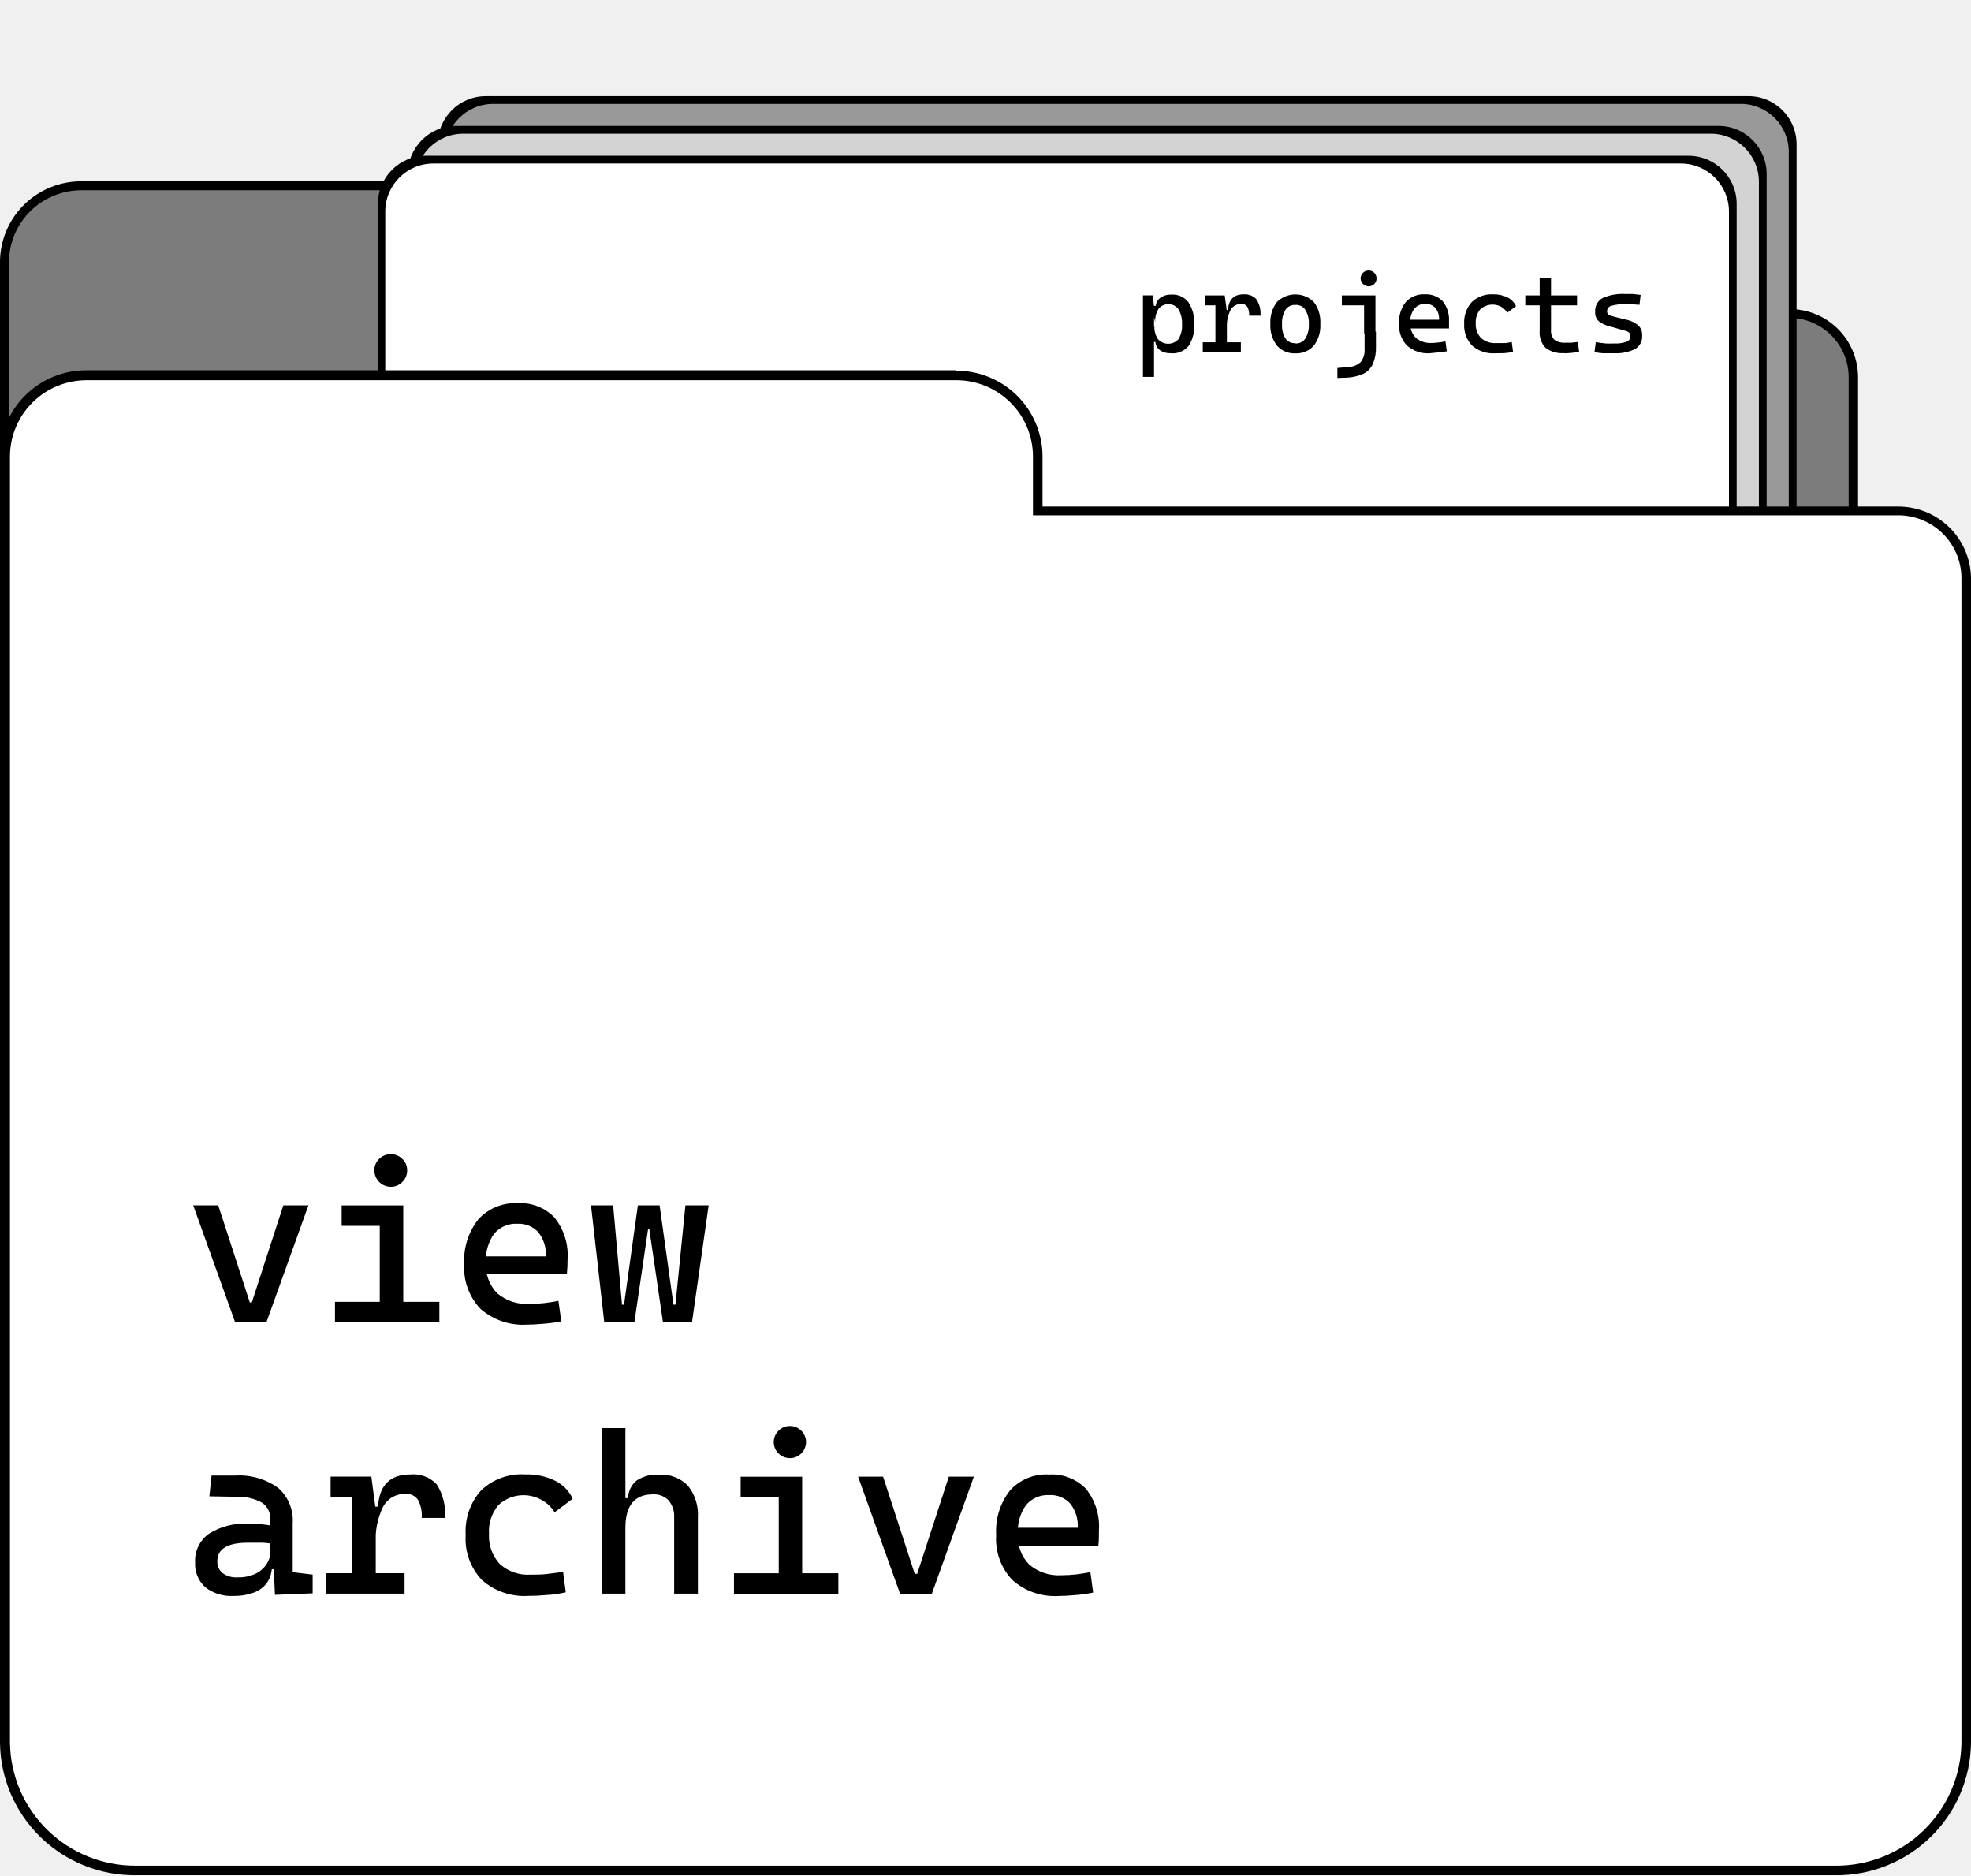
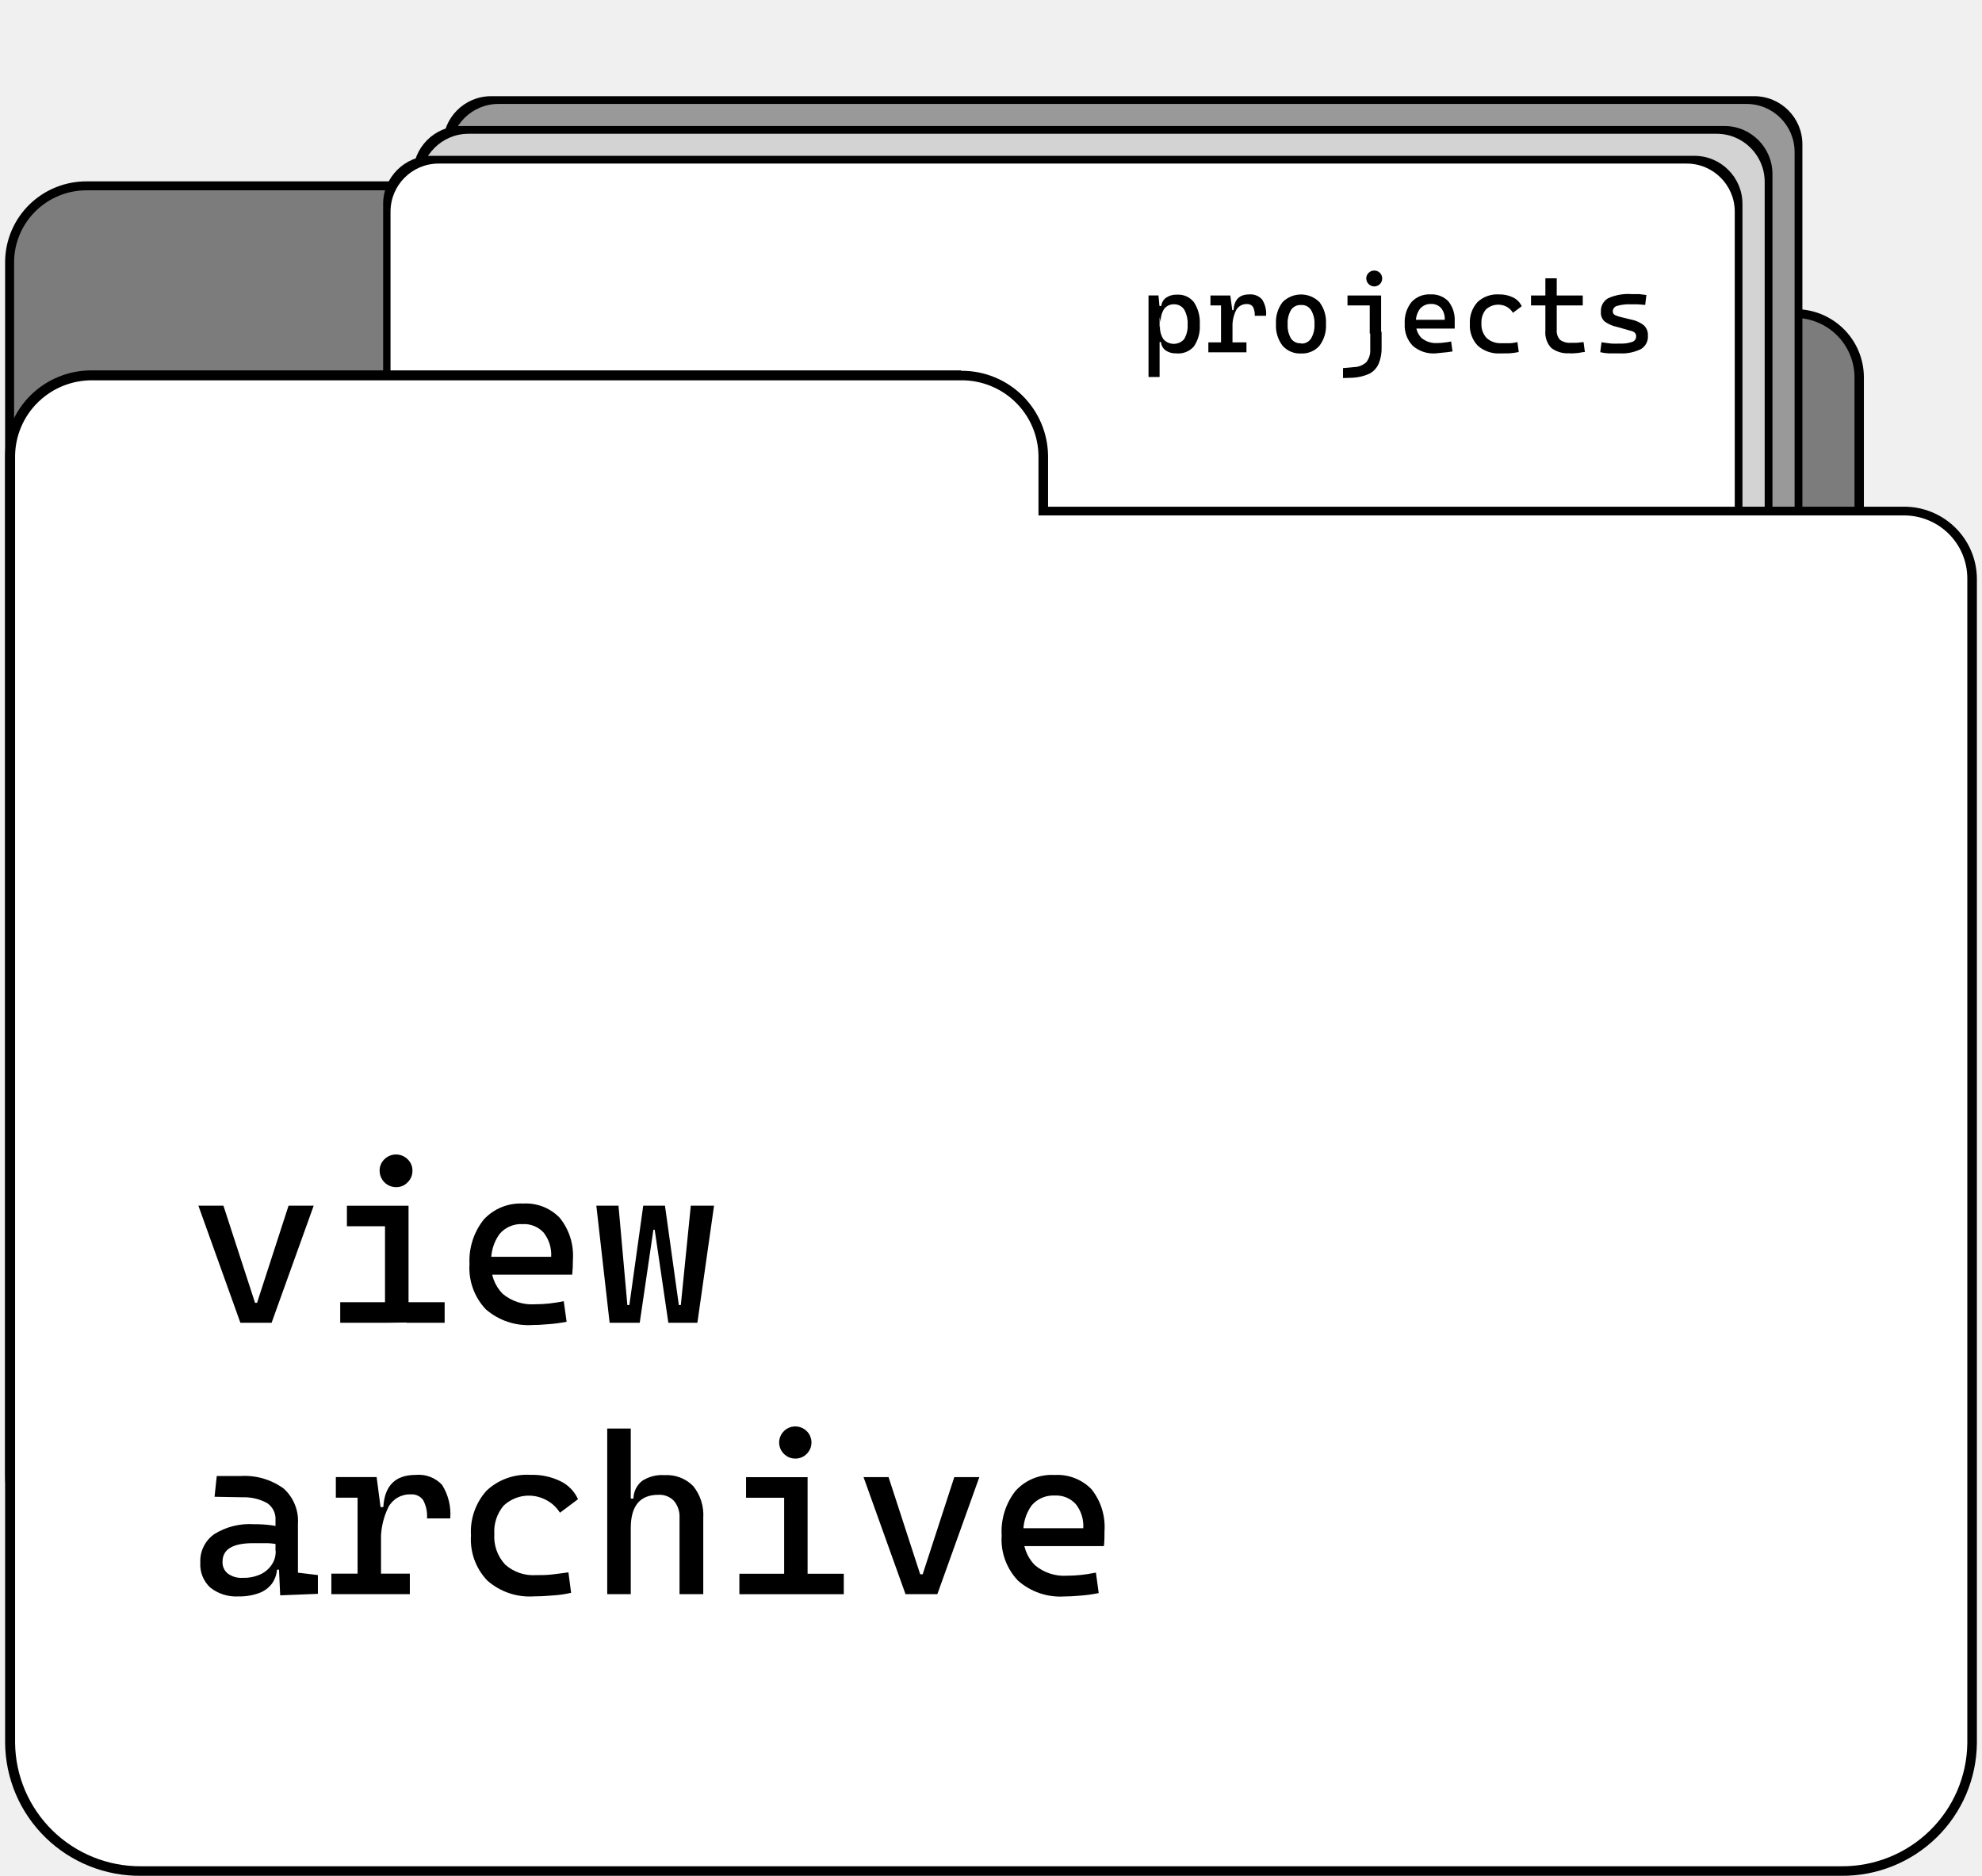
- <svg xmlns="http://www.w3.org/2000/svg" width="123" height="117" viewBox="0 0 123 117" fill="none">
+ <svg xmlns="http://www.w3.org/2000/svg" width="149" height="141" viewBox="0 0 123 117" fill="none">
  <path d="M7.989 99.53C5.965 99.547 4.017 98.764 2.572 97.352C1.128 95.941 0.303 94.017 0.28 92.001V16.316C0.295 15.052 0.812 13.845 1.718 12.96C2.624 12.075 3.845 11.584 5.114 11.594H56.218C57.487 11.584 58.709 12.075 59.614 12.96C60.521 13.845 61.038 15.052 61.052 16.316V19.569H111.634C112.693 19.559 113.714 19.968 114.471 20.707C115.228 21.446 115.66 22.454 115.671 23.51V92.001C115.65 94.016 114.827 95.941 113.383 97.352C111.939 98.763 109.992 99.547 107.969 99.53H7.989Z" fill="#7C7C7C" />
  <path d="M56.218 11.87C57.412 11.861 58.562 12.323 59.414 13.156C60.267 13.988 60.753 15.124 60.766 16.313V19.827H111.633C112.614 19.827 113.555 20.211 114.253 20.896C114.952 21.581 115.351 22.513 115.366 23.489V91.999C115.345 93.939 114.551 95.792 113.16 97.15C111.768 98.508 109.892 99.261 107.944 99.243H7.988C6.04 99.261 4.163 98.509 2.771 97.151C1.378 95.793 0.583 93.94 0.56 91.999V16.313C0.575 15.123 1.062 13.988 1.916 13.155C2.769 12.322 3.919 11.861 5.114 11.87H56.218ZM56.218 11.313H5.114C4.449 11.306 3.788 11.43 3.171 11.678C2.553 11.926 1.991 12.293 1.516 12.757C1.041 13.222 0.663 13.775 0.403 14.385C0.143 14.995 0.006 15.65 0 16.313L0 91.999C0.01 93.034 0.224 94.057 0.631 95.01C1.038 95.962 1.629 96.826 2.371 97.551C3.112 98.276 3.99 98.848 4.954 99.235C5.918 99.623 6.949 99.817 7.988 99.807H107.969C109.008 99.817 110.038 99.622 111.002 99.235C111.966 98.848 112.843 98.276 113.584 97.55C114.326 96.825 114.916 95.962 115.322 95.009C115.728 94.057 115.942 93.034 115.951 91.999V23.508C115.947 22.948 115.832 22.394 115.613 21.878C115.393 21.362 115.074 20.895 114.673 20.502C114.272 20.11 113.797 19.8 113.275 19.59C112.754 19.381 112.196 19.276 111.633 19.282H61.332V16.313C61.326 15.65 61.19 14.995 60.929 14.385C60.669 13.775 60.291 13.222 59.816 12.757C59.341 12.293 58.779 11.926 58.161 11.678C57.544 11.43 56.883 11.306 56.218 11.313Z" fill="black" />
  <path d="M108.872 6.242H30.558C28.901 6.242 27.558 7.585 27.558 9.242V91.569C27.558 93.226 28.901 94.569 30.558 94.569H108.872C110.529 94.569 111.872 93.226 111.872 91.569V9.242C111.872 7.585 110.529 6.242 108.872 6.242Z" fill="#999999" />
  <path d="M108.629 6.483C110.286 6.483 111.629 7.826 111.629 9.483V91.327C111.629 92.984 110.286 94.327 108.629 94.327H30.775C29.119 94.327 27.775 92.984 27.775 91.327V9.483C27.775 7.826 29.119 6.483 30.775 6.483H108.629ZM112.115 9C112.115 7.343 110.771 6 109.115 6H30.315C28.658 6 27.315 7.343 27.315 9V91.81C27.315 93.467 28.658 94.81 30.315 94.81H109.115C110.771 94.81 112.115 93.467 112.115 91.81V9Z" fill="black" />
  <path d="M107.005 8.102H28.691C27.034 8.102 25.691 9.445 25.691 11.102V93.428C25.691 95.085 27.034 96.428 28.691 96.428H107.005C108.662 96.428 110.005 95.085 110.005 93.428V11.102C110.005 9.445 108.662 8.102 107.005 8.102Z" fill="#D3D3D3" />
  <path d="M106.763 8.343C108.42 8.343 109.763 9.686 109.763 11.343V93.186C109.763 94.843 108.42 96.186 106.763 96.186H28.909C27.252 96.186 25.909 94.843 25.909 93.186V11.343C25.909 9.686 27.252 8.343 28.909 8.343H106.763ZM110.248 10.859C110.248 9.203 108.905 7.859 107.248 7.859H28.448C26.791 7.859 25.448 9.203 25.448 10.859V93.669C25.448 95.326 26.791 96.669 28.448 96.669H107.248C108.905 96.669 110.248 95.326 110.248 93.669V10.859Z" fill="black" />
  <path d="M105.133 9.961H26.818C25.162 9.961 23.818 11.304 23.818 12.961V95.288C23.818 96.945 25.162 98.288 26.818 98.288H105.133C106.79 98.288 108.133 96.945 108.133 95.288V12.961C108.133 11.304 106.79 9.961 105.133 9.961Z" fill="white" />
  <path d="M104.896 10.202C106.553 10.202 107.896 11.545 107.896 13.202V95.052C107.896 96.709 106.553 98.052 104.896 98.052H27.042C25.386 98.052 24.042 96.709 24.042 95.052V13.202C24.042 11.545 25.386 10.202 27.042 10.202H104.896ZM108.376 12.719C108.376 11.062 107.032 9.719 105.376 9.719H26.582C24.925 9.719 23.582 11.062 23.582 12.719V95.529C23.582 97.186 24.925 98.529 26.582 98.529H105.376C107.032 98.529 108.376 97.186 108.376 95.529V12.719Z" fill="black" />
  <path d="M71.326 23.515V18.427H71.948L72.017 19.177V23.515H71.326ZM73.049 22.04C72.815 22.051 72.584 21.986 72.39 21.854C72.308 21.793 72.239 21.715 72.19 21.625C72.141 21.535 72.111 21.436 72.104 21.333H71.799L72.042 20.317C72.021 20.611 72.095 20.904 72.253 21.154C72.334 21.246 72.433 21.32 72.545 21.37C72.656 21.421 72.778 21.447 72.9 21.447C73.023 21.447 73.144 21.421 73.256 21.37C73.367 21.32 73.467 21.246 73.547 21.154C73.709 20.881 73.785 20.566 73.765 20.249C73.785 19.919 73.709 19.59 73.547 19.301C73.478 19.2 73.385 19.118 73.277 19.062C73.168 19.006 73.047 18.977 72.925 18.979C72.806 18.974 72.688 18.998 72.58 19.047C72.472 19.097 72.377 19.171 72.303 19.264C72.144 19.513 72.07 19.806 72.091 20.1L71.849 19.084H72.123C72.133 18.981 72.166 18.881 72.219 18.791C72.271 18.701 72.342 18.624 72.427 18.564C72.626 18.432 72.861 18.367 73.099 18.378C73.302 18.364 73.505 18.401 73.691 18.484C73.876 18.567 74.038 18.695 74.163 18.855C74.43 19.269 74.556 19.758 74.524 20.249C74.556 20.727 74.429 21.201 74.163 21.6C74.027 21.759 73.854 21.882 73.658 21.959C73.463 22.036 73.252 22.063 73.043 22.04H73.049Z" fill="black" />
  <path d="M75.059 21.976V21.356H77.436V21.976H75.059ZM75.19 19.051V18.431H76.384L76.447 19.051H75.19ZM75.849 21.976V18.431H76.428L76.565 19.448V21.976H75.849ZM76.565 20.451L76.353 19.342H76.633C76.671 18.685 77 18.363 77.61 18.363C77.759 18.35 77.909 18.372 78.049 18.427C78.188 18.482 78.313 18.568 78.412 18.679C78.603 18.982 78.691 19.339 78.661 19.695H77.952C77.967 19.503 77.928 19.31 77.84 19.138C77.797 19.078 77.74 19.031 77.673 19.001C77.607 18.971 77.534 18.958 77.461 18.964C77.324 18.959 77.188 18.993 77.07 19.061C76.951 19.129 76.854 19.228 76.789 19.348C76.621 19.691 76.544 20.071 76.565 20.451Z" fill="black" />
  <path d="M80.839 22.047C80.623 22.059 80.407 22.021 80.208 21.937C80.009 21.854 79.831 21.726 79.688 21.564C79.393 21.175 79.247 20.694 79.278 20.207C79.246 19.718 79.392 19.234 79.688 18.844C79.839 18.693 80.019 18.573 80.216 18.491C80.414 18.409 80.625 18.367 80.839 18.367C81.053 18.367 81.265 18.409 81.463 18.491C81.66 18.573 81.839 18.693 81.99 18.844C82.284 19.235 82.428 19.719 82.395 20.207C82.427 20.693 82.284 21.174 81.99 21.564C81.848 21.726 81.67 21.854 81.471 21.937C81.271 22.021 81.055 22.059 80.839 22.047ZM80.839 21.428C80.961 21.437 81.084 21.413 81.193 21.358C81.303 21.304 81.395 21.221 81.461 21.118C81.621 20.848 81.697 20.538 81.679 20.226C81.697 19.913 81.621 19.603 81.461 19.333C81.395 19.23 81.303 19.147 81.193 19.093C81.084 19.038 80.961 19.014 80.839 19.023C80.717 19.016 80.596 19.04 80.486 19.095C80.377 19.149 80.284 19.231 80.217 19.333C80.06 19.603 79.986 19.914 80.006 20.226C79.986 20.537 80.06 20.848 80.217 21.118C80.286 21.216 80.38 21.295 80.489 21.346C80.598 21.397 80.719 21.419 80.839 21.409V21.428Z" fill="black" />
  <path d="M83.459 23.58V22.96L84.13 22.898C84.421 22.896 84.701 22.785 84.914 22.588C85.093 22.357 85.179 22.068 85.157 21.777V20.692H85.866V21.659C85.879 22.013 85.815 22.366 85.68 22.694C85.561 22.961 85.355 23.18 85.095 23.313C84.769 23.459 84.419 23.544 84.062 23.561L83.459 23.58ZM83.739 19.05V18.43H85.176V19.05H83.739ZM85.406 17.866C85.275 17.863 85.15 17.81 85.057 17.718C84.965 17.626 84.911 17.501 84.908 17.371C84.907 17.305 84.92 17.24 84.946 17.179C84.972 17.118 85.01 17.063 85.057 17.018C85.103 16.972 85.157 16.935 85.217 16.911C85.277 16.886 85.341 16.874 85.406 16.875C85.472 16.874 85.537 16.886 85.598 16.911C85.659 16.935 85.714 16.971 85.76 17.018C85.853 17.112 85.904 17.239 85.904 17.371C85.904 17.502 85.851 17.628 85.758 17.721C85.664 17.814 85.538 17.866 85.406 17.866ZM85.126 20.804V18.43H85.835V20.804H85.126Z" fill="black" />
  <path d="M89.213 22.043C88.7 22.075 88.194 21.904 87.807 21.566C87.634 21.384 87.5 21.169 87.414 20.933C87.329 20.697 87.293 20.446 87.309 20.196C87.278 19.71 87.426 19.23 87.726 18.845C87.876 18.681 88.06 18.553 88.265 18.469C88.471 18.386 88.693 18.349 88.915 18.362C89.122 18.349 89.329 18.382 89.522 18.457C89.716 18.532 89.89 18.647 90.034 18.796C90.311 19.148 90.45 19.588 90.426 20.035C90.426 20.202 90.426 20.351 90.426 20.494H87.938V19.948H89.804C89.822 19.686 89.743 19.425 89.58 19.217C89.501 19.132 89.405 19.064 89.298 19.019C89.19 18.974 89.075 18.953 88.958 18.957C88.825 18.951 88.692 18.976 88.57 19.03C88.448 19.083 88.34 19.165 88.255 19.267C88.074 19.518 87.986 19.825 88.006 20.134C87.994 20.306 88.019 20.479 88.078 20.641C88.136 20.803 88.229 20.951 88.348 21.076C88.623 21.304 88.975 21.419 89.331 21.398C89.477 21.397 89.623 21.387 89.767 21.367C89.913 21.353 90.059 21.33 90.202 21.299L90.29 21.919C90.098 21.953 89.905 21.978 89.711 21.993L89.213 22.043Z" fill="black" />
  <path d="M93.276 22.044C92.762 22.075 92.257 21.904 91.87 21.567C91.696 21.385 91.563 21.17 91.477 20.934C91.391 20.698 91.356 20.447 91.372 20.197C91.357 19.952 91.392 19.707 91.473 19.475C91.554 19.243 91.68 19.029 91.845 18.846C92.022 18.678 92.233 18.548 92.463 18.465C92.693 18.382 92.938 18.347 93.183 18.363C93.49 18.353 93.796 18.419 94.072 18.555C94.308 18.67 94.498 18.863 94.607 19.101L94.06 19.509C93.963 19.352 93.829 19.222 93.668 19.131C93.461 19.023 93.226 18.981 92.994 19.011C92.763 19.041 92.546 19.141 92.374 19.299C92.175 19.541 92.075 19.848 92.094 20.16C92.082 20.329 92.105 20.499 92.162 20.659C92.219 20.819 92.308 20.965 92.424 21.09C92.551 21.201 92.698 21.286 92.859 21.34C93.019 21.394 93.188 21.417 93.357 21.406C93.525 21.406 93.686 21.406 93.855 21.406C94.022 21.406 94.184 21.369 94.34 21.337L94.421 21.957C94.232 21.997 94.041 22.024 93.848 22.038L93.276 22.044Z" fill="black" />
  <path d="M95.186 19.051V18.431H98.415V19.051H95.186ZM96.082 20.29V17.359H96.791V20.303L96.082 20.29ZM97.612 22.032C97.194 22.07 96.777 21.951 96.443 21.697C96.311 21.553 96.211 21.384 96.149 21.199C96.087 21.014 96.064 20.819 96.082 20.625V20.005H96.791V20.575C96.781 20.687 96.793 20.8 96.829 20.907C96.864 21.013 96.921 21.112 96.996 21.195C97.195 21.337 97.438 21.402 97.681 21.381H98.035L98.465 21.338L98.546 21.957C98.39 21.957 98.235 22.007 98.085 22.019C97.936 22.032 97.78 22.044 97.612 22.044V22.032Z" fill="black" />
  <path d="M100.723 22.042C100.456 22.042 100.226 22.042 100.033 22.042C99.855 22.032 99.678 22.007 99.504 21.968L99.585 21.348C99.821 21.386 100.033 21.41 100.207 21.429C100.377 21.438 100.547 21.438 100.717 21.429C100.983 21.445 101.249 21.41 101.501 21.323C101.572 21.301 101.634 21.256 101.678 21.196C101.721 21.136 101.745 21.063 101.744 20.989C101.748 20.945 101.742 20.9 101.727 20.858C101.712 20.817 101.688 20.779 101.657 20.747C101.581 20.686 101.491 20.646 101.395 20.63L100.568 20.394C100.291 20.339 100.028 20.227 99.796 20.066C99.708 19.99 99.639 19.894 99.595 19.786C99.552 19.678 99.535 19.562 99.547 19.446C99.535 19.278 99.571 19.11 99.65 18.96C99.729 18.811 99.849 18.688 99.995 18.603C100.45 18.398 100.948 18.309 101.445 18.343H101.924L102.384 18.399L102.31 19.018L101.831 18.981H101.42C101.128 18.966 100.836 19 100.555 19.08C100.48 19.098 100.412 19.141 100.364 19.202C100.315 19.262 100.288 19.337 100.288 19.415C100.285 19.459 100.294 19.502 100.314 19.541C100.333 19.581 100.363 19.614 100.4 19.638C100.506 19.694 100.619 19.736 100.736 19.762L101.395 19.923C101.694 19.975 101.976 20.098 102.217 20.282C102.306 20.365 102.376 20.466 102.421 20.578C102.467 20.691 102.486 20.812 102.478 20.933C102.491 21.096 102.459 21.26 102.385 21.406C102.312 21.552 102.2 21.676 102.061 21.764C101.647 21.971 101.186 22.067 100.723 22.042Z" fill="black" />
  <path d="M8.474 116.7C7.411 116.711 6.356 116.514 5.369 116.119C4.383 115.724 3.484 115.139 2.725 114.398C1.966 113.656 1.36 112.773 0.944 111.799C0.528 110.824 0.309 109.778 0.299 108.719V28.429C0.315 27.089 0.864 25.81 1.825 24.872C2.785 23.933 4.08 23.412 5.425 23.422H59.634C60.979 23.412 62.274 23.933 63.235 24.872C64.195 25.81 64.744 27.089 64.76 28.429V31.88H118.421C119.545 31.872 120.626 32.308 121.428 33.092C122.231 33.875 122.688 34.944 122.702 36.063V108.719C122.692 109.777 122.473 110.823 122.057 111.797C121.641 112.771 121.036 113.654 120.278 114.395C119.519 115.137 118.621 115.722 117.635 116.117C116.65 116.512 115.595 116.711 114.533 116.7H8.474Z" fill="white" />
  <path d="M59.633 23.721C60.9 23.71 62.12 24.199 63.025 25.082C63.93 25.965 64.447 27.169 64.462 28.431V32.149H118.421C119.466 32.139 120.472 32.543 121.219 33.271C121.965 33.999 122.391 34.993 122.403 36.034V108.721C122.38 110.778 121.538 112.743 120.063 114.183C118.587 115.624 116.598 116.423 114.532 116.404H8.474C6.411 116.416 4.428 115.615 2.957 114.175C1.486 112.735 0.647 110.775 0.622 108.721V28.431C0.637 27.169 1.153 25.965 2.059 25.082C2.964 24.199 4.183 23.71 5.45 23.721H59.633ZM59.633 23.102H5.425C4.717 23.095 4.015 23.228 3.359 23.493C2.702 23.757 2.105 24.148 1.601 24.643C1.097 25.139 0.696 25.728 0.421 26.378C0.146 27.028 0.003 27.726 0 28.431L0 108.721C0.011 109.818 0.238 110.903 0.67 111.914C1.101 112.924 1.728 113.839 2.515 114.608C3.302 115.377 4.233 115.984 5.256 116.394C6.278 116.804 7.372 117.01 8.474 116.999H114.532C115.634 117.01 116.728 116.804 117.75 116.394C118.772 115.983 119.702 115.377 120.489 114.608C121.275 113.839 121.902 112.923 122.333 111.913C122.763 110.903 122.99 109.818 123 108.721V36.065C122.985 34.869 122.495 33.728 121.636 32.892C120.778 32.055 119.622 31.592 118.421 31.604H65.059V28.431C65.044 27.012 64.464 25.656 63.447 24.661C62.43 23.667 61.059 23.115 59.633 23.127V23.102Z" fill="black" />
  <path d="M14.676 82.503L12.057 75.203H13.619L15.591 81.263H15.715L17.681 75.203H19.249L16.624 82.503H14.676Z" fill="black" />
  <path d="M20.904 82.506V81.223H23.841V82.506H20.904ZM21.321 76.483V75.206H25.166V76.483H21.321ZM24.382 74.047C24.111 74.044 23.853 73.935 23.662 73.744C23.471 73.553 23.363 73.295 23.362 73.025C23.358 72.891 23.383 72.758 23.435 72.634C23.486 72.51 23.563 72.399 23.66 72.306C23.853 72.115 24.113 72.008 24.385 72.008C24.657 72.008 24.918 72.115 25.11 72.306C25.207 72.399 25.284 72.51 25.336 72.634C25.387 72.758 25.412 72.891 25.409 73.025C25.41 73.159 25.385 73.291 25.334 73.415C25.282 73.539 25.206 73.65 25.11 73.744C25.017 73.842 24.904 73.92 24.779 73.973C24.653 74.025 24.518 74.05 24.382 74.047ZM23.698 82.506V75.597H25.166V82.487L23.698 82.506ZM25.029 82.506V81.223H27.418V82.506H25.029Z" fill="black" />
  <path d="M32.887 82.646C31.829 82.712 30.788 82.361 29.988 81.667C29.632 81.291 29.358 80.847 29.182 80.36C29.007 79.874 28.934 79.357 28.968 78.842C28.917 77.837 29.235 76.847 29.863 76.059C30.173 75.726 30.553 75.464 30.975 75.293C31.398 75.121 31.853 75.044 32.309 75.068C32.734 75.042 33.16 75.109 33.556 75.264C33.953 75.419 34.31 75.659 34.604 75.966C35.194 76.702 35.484 77.63 35.419 78.569C35.421 78.882 35.407 79.194 35.376 79.505H30.199V78.389H34.063C34.097 77.844 33.929 77.306 33.59 76.877C33.426 76.699 33.224 76.56 32.999 76.469C32.775 76.378 32.532 76.337 32.29 76.351C32.017 76.335 31.743 76.382 31.491 76.49C31.24 76.597 31.017 76.762 30.84 76.97C30.467 77.491 30.285 78.123 30.324 78.761C30.299 79.115 30.35 79.47 30.472 79.803C30.594 80.136 30.785 80.44 31.033 80.695C31.595 81.164 32.317 81.4 33.049 81.351C33.35 81.35 33.651 81.334 33.951 81.302C34.243 81.264 34.573 81.221 34.847 81.159L35.027 82.442C34.635 82.519 34.238 82.571 33.839 82.597C33.478 82.63 33.161 82.646 32.887 82.646Z" fill="black" />
  <path d="M37.709 82.503L36.881 75.203H38.263L38.816 81.4H38.941L39.806 75.203H41.149L40.527 76.703H40.44L39.588 82.503H37.709ZM41.373 82.503L40.521 76.703H40.44L39.818 75.203H41.162L42.027 81.4H42.151L42.773 75.203H44.223L43.184 82.503H41.373Z" fill="black" />
  <path d="M14.571 99.573C13.932 99.613 13.301 99.417 12.798 99.022C12.585 98.824 12.419 98.582 12.312 98.314C12.204 98.045 12.158 97.755 12.176 97.466C12.159 97.121 12.229 96.776 12.382 96.466C12.534 96.155 12.763 95.887 13.047 95.688C13.779 95.231 14.636 95.015 15.498 95.068C15.889 95.065 16.28 95.09 16.668 95.142C16.983 95.19 17.291 95.271 17.588 95.384L17.284 96.376C16.985 96.308 16.681 96.266 16.375 96.252H15.467C14.198 96.252 13.563 96.636 13.563 97.404C13.554 97.546 13.579 97.687 13.637 97.816C13.694 97.946 13.782 98.059 13.893 98.148C14.161 98.342 14.489 98.436 14.82 98.414C15.215 98.427 15.607 98.347 15.965 98.179C16.247 98.039 16.486 97.825 16.655 97.559C16.8 97.335 16.877 97.075 16.879 96.809V96.047L17.308 97.906H16.73L16.966 97.689C16.98 98.063 16.876 98.432 16.668 98.743C16.463 99.027 16.177 99.243 15.846 99.362C15.438 99.511 15.006 99.582 14.571 99.573ZM17.159 99.505L17.06 97.336L16.867 96.716V94.826C16.883 94.618 16.843 94.41 16.753 94.222C16.662 94.034 16.523 93.872 16.35 93.754C15.882 93.498 15.354 93.372 14.82 93.389L13.065 93.358L13.202 92.063H14.683C15.648 92.002 16.603 92.281 17.383 92.85C17.687 93.127 17.924 93.468 18.077 93.849C18.23 94.23 18.295 94.64 18.267 95.05V98.092L19.511 98.241V99.412L17.159 99.505Z" fill="black" />
  <path d="M20.351 99.43V98.153H25.247V99.43H20.351ZM20.631 93.413V92.13H23.076L23.219 93.413H20.631ZM21.987 99.43V92.13H23.175L23.449 94.225V99.43H21.987ZM23.449 96.294L23.02 94.002H23.592C23.671 92.663 24.343 91.994 25.608 91.994C25.912 91.964 26.219 92.004 26.505 92.112C26.791 92.219 27.048 92.391 27.256 92.614C27.649 93.239 27.828 93.974 27.767 94.708H26.317C26.348 94.311 26.264 93.913 26.074 93.562C25.988 93.441 25.871 93.346 25.736 93.284C25.6 93.222 25.451 93.196 25.303 93.209C25.019 93.197 24.738 93.266 24.492 93.406C24.245 93.546 24.043 93.753 23.909 94.002C23.561 94.714 23.403 95.504 23.449 96.294Z" fill="black" />
  <path d="M32.974 99.571C32.451 99.605 31.926 99.535 31.429 99.366C30.933 99.197 30.475 98.931 30.081 98.586C29.724 98.212 29.449 97.768 29.273 97.283C29.098 96.797 29.025 96.281 29.061 95.766C29.029 95.262 29.098 94.756 29.263 94.279C29.429 93.801 29.688 93.361 30.025 92.984C30.391 92.638 30.825 92.371 31.299 92.201C31.774 92.03 32.278 91.959 32.782 91.992C33.427 91.969 34.068 92.106 34.648 92.389C35.132 92.624 35.517 93.021 35.737 93.51L34.611 94.353C34.404 94.021 34.112 93.749 33.765 93.566C33.34 93.335 32.853 93.244 32.373 93.306C31.894 93.369 31.446 93.581 31.096 93.913C30.681 94.408 30.474 95.043 30.517 95.686C30.494 96.032 30.542 96.379 30.659 96.707C30.775 97.034 30.958 97.334 31.195 97.588C31.455 97.819 31.76 97.997 32.09 98.11C32.42 98.222 32.769 98.268 33.118 98.245C33.46 98.245 33.802 98.245 34.144 98.201C34.486 98.158 34.816 98.121 35.14 98.071L35.307 99.348C34.921 99.436 34.528 99.492 34.132 99.515C33.727 99.552 33.335 99.571 32.974 99.571Z" fill="black" />
  <path d="M37.56 99.431V89.102H39.028V99.431H37.56ZM42.07 99.431V94.678C42.094 94.292 41.97 93.911 41.722 93.613C41.597 93.484 41.446 93.383 41.278 93.318C41.111 93.252 40.931 93.224 40.751 93.235C39.598 93.235 39.024 93.933 39.028 95.329L38.599 93.47H39.196C39.198 93.258 39.248 93.049 39.342 92.858C39.435 92.667 39.57 92.499 39.737 92.367C40.15 92.099 40.639 91.973 41.131 92.008C41.462 91.986 41.795 92.037 42.105 92.155C42.416 92.274 42.697 92.458 42.929 92.696C43.377 93.256 43.599 93.963 43.551 94.678V99.431H42.07Z" fill="black" />
  <path d="M45.803 99.435V98.158H48.734V99.435H45.803ZM46.22 93.418V92.135H50.059V93.418H46.22ZM49.281 90.976C49.049 90.974 48.824 90.891 48.646 90.742C48.468 90.594 48.346 90.388 48.303 90.161C48.259 89.934 48.296 89.698 48.407 89.495C48.517 89.291 48.695 89.132 48.91 89.044C49.125 88.956 49.364 88.945 49.587 89.012C49.809 89.08 50.001 89.222 50.13 89.414C50.26 89.607 50.318 89.838 50.296 90.068C50.274 90.299 50.173 90.514 50.009 90.679C49.914 90.775 49.801 90.852 49.676 90.903C49.551 90.954 49.416 90.979 49.281 90.976ZM48.597 99.435V92.55H50.059V99.435H48.597ZM49.922 99.435V98.158H52.317V99.435H49.922Z" fill="black" />
  <path d="M56.168 99.433L53.549 92.133H55.11L57.083 98.193H57.238L59.21 92.133H60.772L58.153 99.433H56.168Z" fill="black" />
  <path d="M66.079 99.576C65.555 99.61 65.03 99.54 64.534 99.371C64.037 99.202 63.579 98.937 63.186 98.591C62.829 98.217 62.554 97.773 62.378 97.288C62.202 96.803 62.13 96.286 62.166 95.771C62.102 94.77 62.41 93.78 63.03 92.989C63.336 92.652 63.714 92.388 64.136 92.217C64.559 92.045 65.014 91.97 65.469 91.998C65.895 91.972 66.321 92.039 66.718 92.193C67.116 92.347 67.475 92.585 67.771 92.89C68.358 93.629 68.646 94.559 68.58 95.499C68.58 95.833 68.58 96.118 68.543 96.434H63.398V95.319H67.255C67.293 94.774 67.124 94.234 66.782 93.807C66.618 93.629 66.416 93.49 66.191 93.398C65.966 93.307 65.724 93.267 65.482 93.28C65.208 93.265 64.935 93.313 64.684 93.42C64.432 93.528 64.209 93.692 64.032 93.9C63.66 94.421 63.48 95.053 63.522 95.691C63.498 96.044 63.548 96.398 63.67 96.73C63.792 97.062 63.984 97.365 64.231 97.618C64.789 98.091 65.51 98.329 66.241 98.281C66.542 98.28 66.843 98.264 67.143 98.231C67.435 98.194 67.765 98.145 68.045 98.089L68.219 99.365C67.827 99.445 67.43 99.499 67.031 99.527C66.67 99.56 66.353 99.576 66.079 99.576Z" fill="black" />
</svg>
